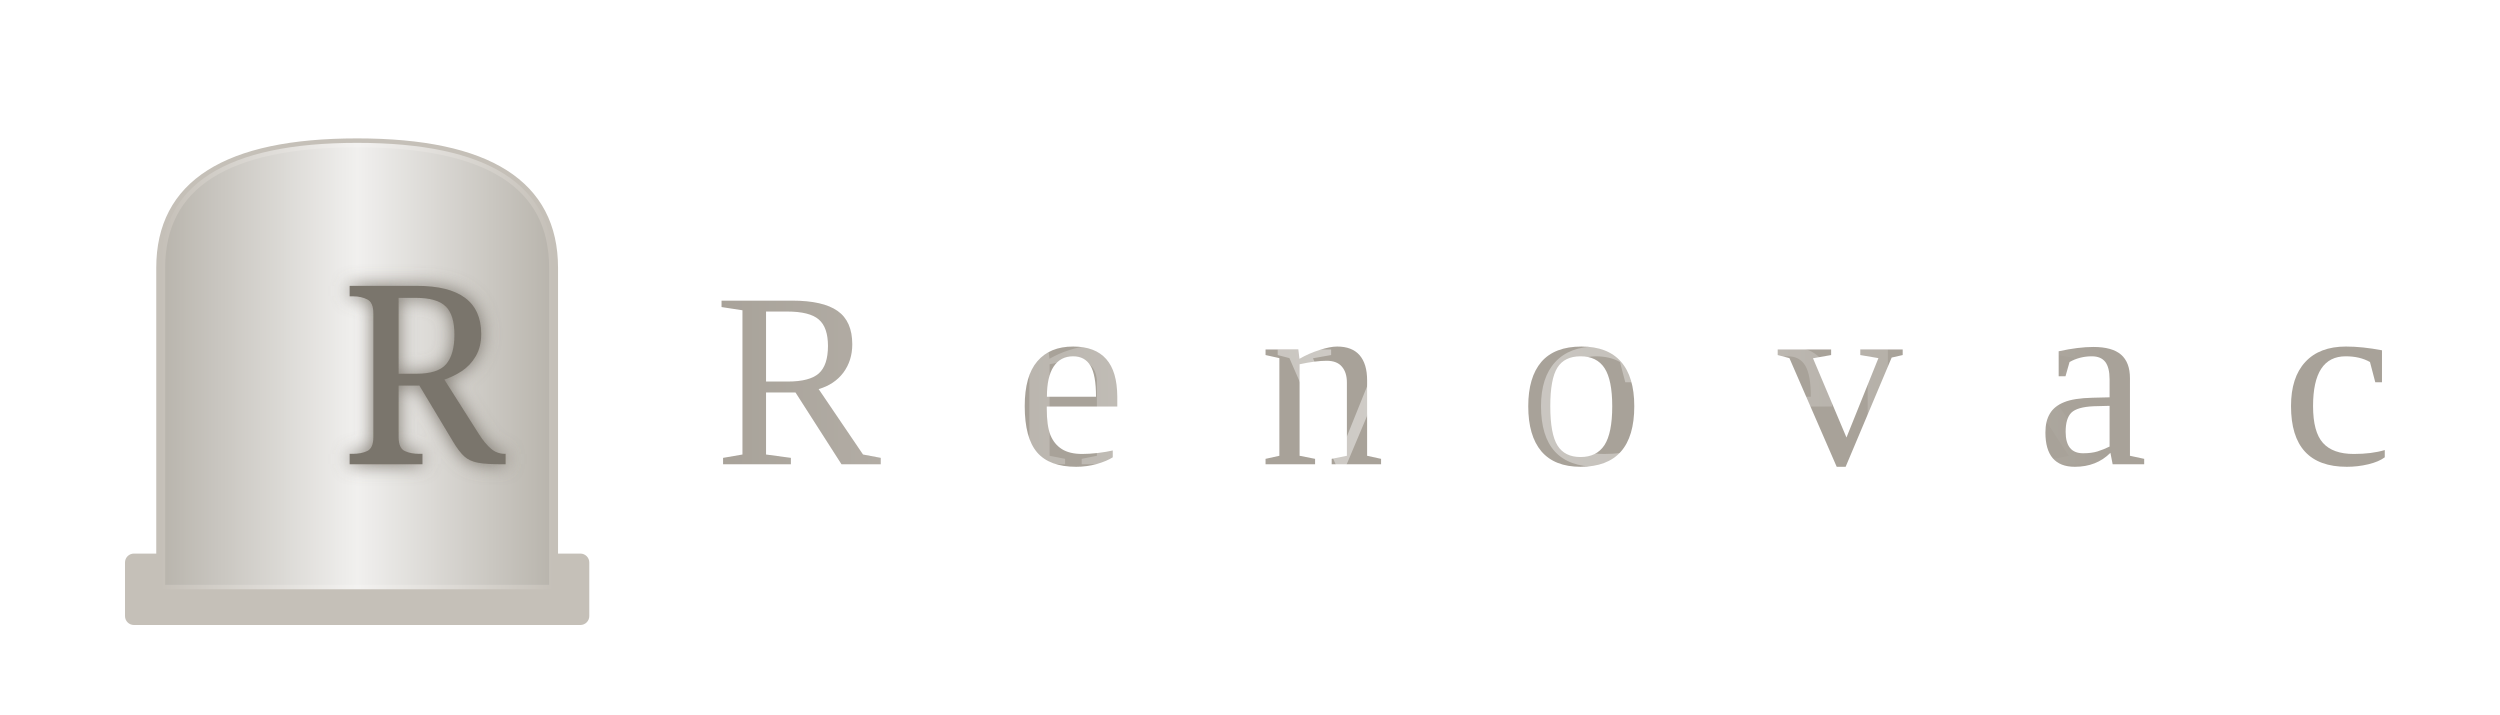
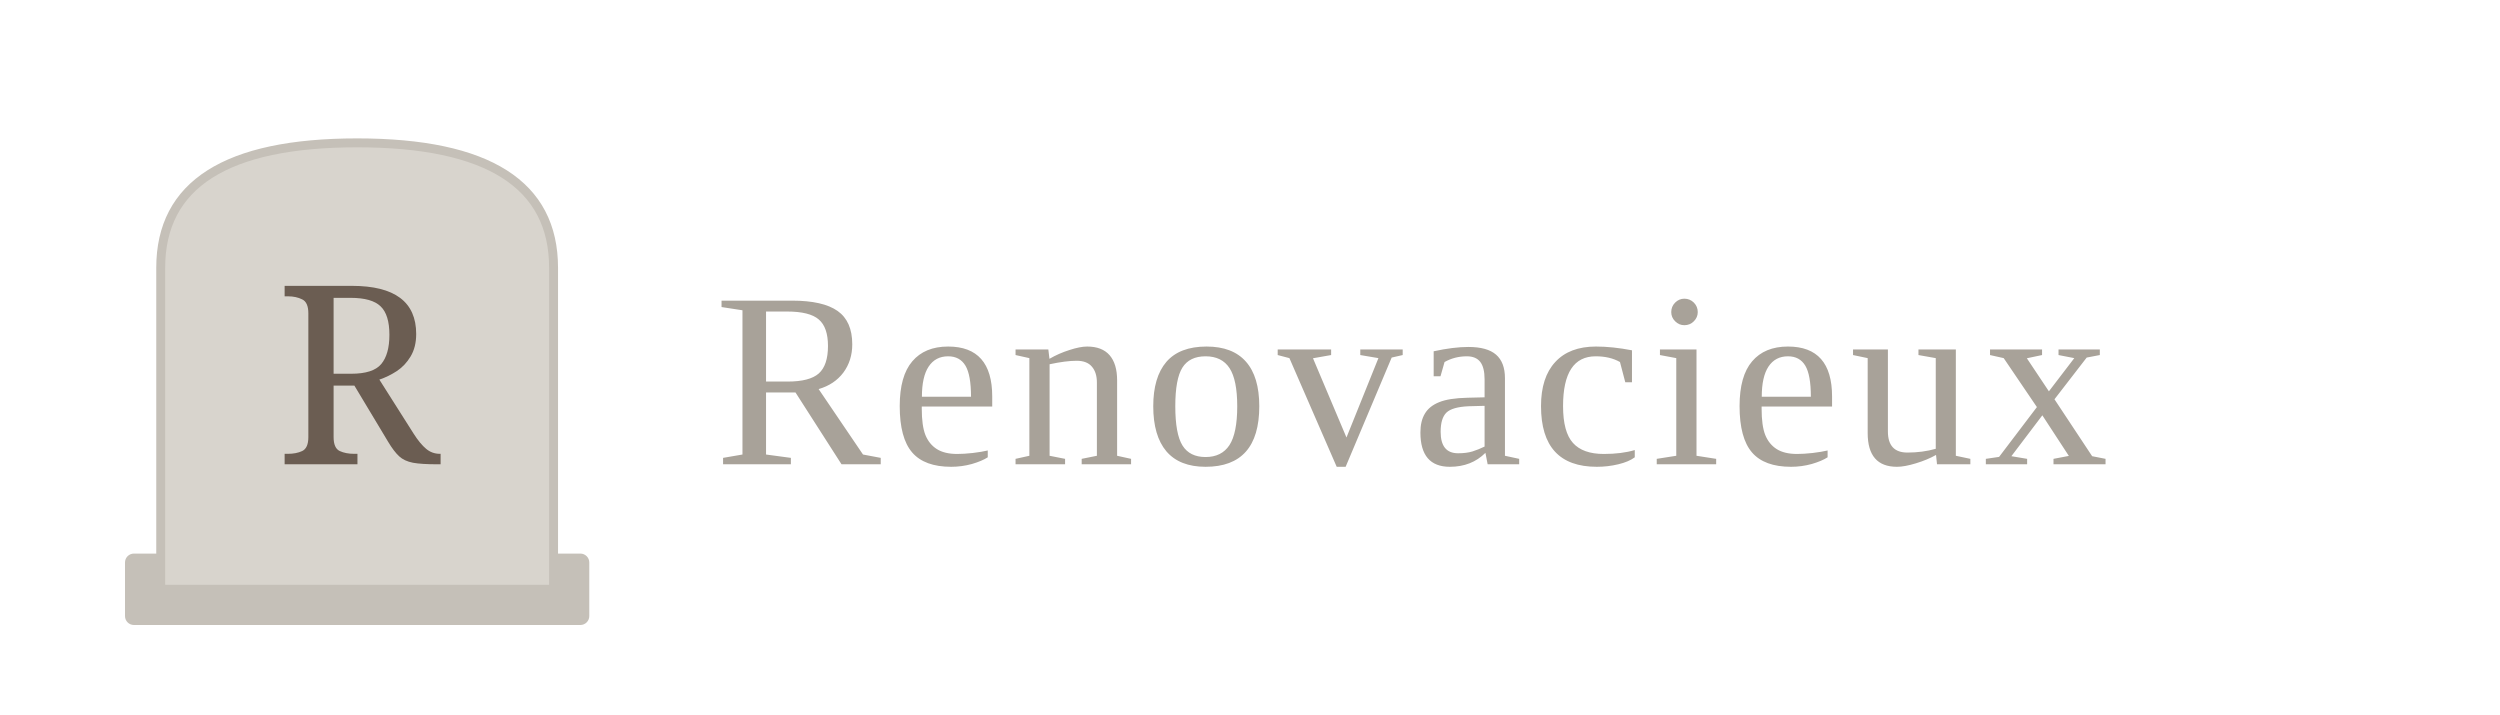
<svg xmlns="http://www.w3.org/2000/svg" viewBox="0 0 280 80">
  <defs>
-     <linearGradient id="shine" x1="0%" y1="0%" x2="100%" y2="0%">
+     <linearGradient id="shine" x1="-100%" y1="0%" x2="0%" y2="0%">
      <stop offset="0%" style="stop-color:rgba(255,255,255,0);" />
-       <stop offset="50%" style="stop-color:rgba(255,255,255,0.8);" />
+       <stop offset="40%" style="stop-color:rgba(255,255,255,0);" />
+       <stop offset="50%" style="stop-color:rgba(255,255,255,0.7);" />
+       <stop offset="60%" style="stop-color:rgba(255,255,255,0);" />
      <stop offset="100%" style="stop-color:rgba(255,255,255,0);" />
-       <animate attributeName="x1" values="-100%;100%" dur="3s" repeatCount="indefinite" />
-       <animate attributeName="x2" values="0%;200%" dur="3s" repeatCount="indefinite" />
+       <animate attributeName="x1" values="-100%;200%" dur="4s" repeatCount="indefinite" />
+       <animate attributeName="x2" values="0%;300%" dur="4s" repeatCount="indefinite" />
    </linearGradient>
    <clipPath id="tombClip">
      <path d="M8 58 L8 22 Q8 8 30 8 Q52 8 52 22 L52 58 Z" />
    </clipPath>
-     <filter id="glow" x="-50%" y="-50%" width="200%" height="200%">
-       <feGaussianBlur stdDeviation="1" result="blur" />
-       <feMerge>
-         <feMergeNode in="blur" />
-         <feMergeNode in="SourceGraphic" />
-       </feMerge>
-     </filter>
  </defs>
  <g transform="translate(10, 8)">
-     <rect x="4" y="54" width="52" height="8" rx="1" fill="#C5C0B8">
-       <animate attributeName="fill" values="#C5C0B8;#D8D4CD;#C5C0B8" dur="3s" repeatCount="indefinite" />
-     </rect>
-     <path d="M8 58 L8 22 Q8 8 30 8 Q52 8 52 22 L52 58 Z" fill="#B8B4AC">
-       <animate attributeName="fill" values="#B8B4AC;#D8D4CD;#E8E4DD;#D8D4CD" dur="3s" repeatCount="indefinite" />
-     </path>
-     <path d="M8 58 L8 22 Q8 8 30 8 Q52 8 52 22 L52 58 Z" fill="none" stroke="#C5C0B8" stroke-width="1" />
-     <rect x="8" y="8" width="44" height="50" fill="url(#shine)" clip-path="url(#tombClip)" />
-     <text x="30" y="44" text-anchor="middle" font-family="Georgia, serif" font-size="28" font-weight="400" fill="#7A756C" filter="url(#glow)">
-       <animate attributeName="fill" values="#9A958C;#5A554C;#2C5364;#5A554C;#9A958C" dur="3s" repeatCount="indefinite" />
-       <animate attributeName="opacity" values="0.6;1;1;1;0.6" dur="3s" repeatCount="indefinite" />
-       R
-     </text>
-     <g fill="#C9A55C" opacity="0">
-       <circle cx="15" cy="18" r="1.5">
-         <animate attributeName="opacity" values="0;1;0" dur="3s" repeatCount="indefinite" begin="1s" />
-         <animate attributeName="r" values="0;2;0" dur="3s" repeatCount="indefinite" begin="1s" />
-       </circle>
-       <circle cx="45" cy="25" r="1.5">
-         <animate attributeName="opacity" values="0;1;0" dur="3s" repeatCount="indefinite" begin="1.3s" />
-         <animate attributeName="r" values="0;2;0" dur="3s" repeatCount="indefinite" begin="1.3s" />
-       </circle>
-       <circle cx="25" cy="50" r="1.5">
-         <animate attributeName="opacity" values="0;1;0" dur="3s" repeatCount="indefinite" begin="1.6s" />
-         <animate attributeName="r" values="0;2;0" dur="3s" repeatCount="indefinite" begin="1.6s" />
-       </circle>
-       <circle cx="38" cy="15" r="1.5">
-         <animate attributeName="opacity" values="0;1;0" dur="3s" repeatCount="indefinite" begin="1.9s" />
-         <animate attributeName="r" values="0;2;0" dur="3s" repeatCount="indefinite" begin="1.9s" />
-       </circle>
-     </g>
+     <rect x="4" y="54" width="52" height="8" rx="1" fill="#C5C0B8" />
+     <path d="M8 58 L8 22 Q8 8 30 8 Q52 8 52 22 L52 58 Z" fill="#D8D4CD" stroke="#C5C0B8" stroke-width="1" />
+     <rect x="0" y="0" width="60" height="62" fill="url(#shine)" clip-path="url(#tombClip)" />
+     <text x="30" y="44" text-anchor="middle" font-family="Georgia, serif" font-size="28" font-weight="400" fill="#6B5D52">R</text>
+     <circle cx="18" cy="20" r="2" fill="#C9A55C" opacity="0">
+       <animate attributeName="opacity" values="0;0;1;0;0" dur="4s" repeatCount="indefinite" />
+     </circle>
+     <circle cx="42" cy="35" r="1.5" fill="#C9A55C" opacity="0">
+       <animate attributeName="opacity" values="0;0;0;1;0" dur="4s" repeatCount="indefinite" />
+     </circle>
  </g>
-   <g font-family="Georgia, 'Times New Roman', serif" font-size="28" font-weight="400">
-     <text x="80" y="52" fill="#A8A299" letter-spacing="1">
-       <tspan opacity="0">
-         R
-         <animate attributeName="opacity" values="0;1" dur="0.15s" fill="freeze" begin="0.2s" />
-       </tspan>
-       <tspan opacity="0">
-         e
-         <animate attributeName="opacity" values="0;1" dur="0.15s" fill="freeze" begin="0.35s" />
-       </tspan>
-       <tspan opacity="0">
-         n
-         <animate attributeName="opacity" values="0;1" dur="0.15s" fill="freeze" begin="0.5s" />
-       </tspan>
-       <tspan opacity="0">
-         o
-         <animate attributeName="opacity" values="0;1" dur="0.15s" fill="freeze" begin="0.65s" />
-       </tspan>
-       <tspan opacity="0">
-         v
-         <animate attributeName="opacity" values="0;1" dur="0.15s" fill="freeze" begin="0.8s" />
-       </tspan>
-       <tspan opacity="0">
-         a
-         <animate attributeName="opacity" values="0;1" dur="0.15s" fill="freeze" begin="0.95s" />
-       </tspan>
-       <tspan opacity="0">
-         c
-         <animate attributeName="opacity" values="0;1" dur="0.15s" fill="freeze" begin="1.1s" />
-       </tspan>
-       <tspan opacity="0">
-         i
-         <animate attributeName="opacity" values="0;1" dur="0.15s" fill="freeze" begin="1.25s" />
-       </tspan>
-       <tspan opacity="0">
-         e
-         <animate attributeName="opacity" values="0;1" dur="0.15s" fill="freeze" begin="1.4s" />
-       </tspan>
-       <tspan opacity="0">
-         u
-         <animate attributeName="opacity" values="0;1" dur="0.15s" fill="freeze" begin="1.55s" />
-       </tspan>
-       <tspan opacity="0">
-         x
-         <animate attributeName="opacity" values="0;1" dur="0.15s" fill="freeze" begin="1.7s" />
-       </tspan>
-     </text>
-     <text x="80" y="52" fill="url(#shine)" letter-spacing="1" opacity="0.6">Renovacieux</text>
-   </g>
+   <text x="80" y="52" font-family="Georgia, 'Times New Roman', serif" font-size="28" font-weight="400" fill="#A8A299" letter-spacing="1">Renovacieux</text>
+   <text x="80" y="52" font-family="Georgia, 'Times New Roman', serif" font-size="28" font-weight="400" fill="url(#shine)" letter-spacing="1">Renovacieux</text>
</svg>
